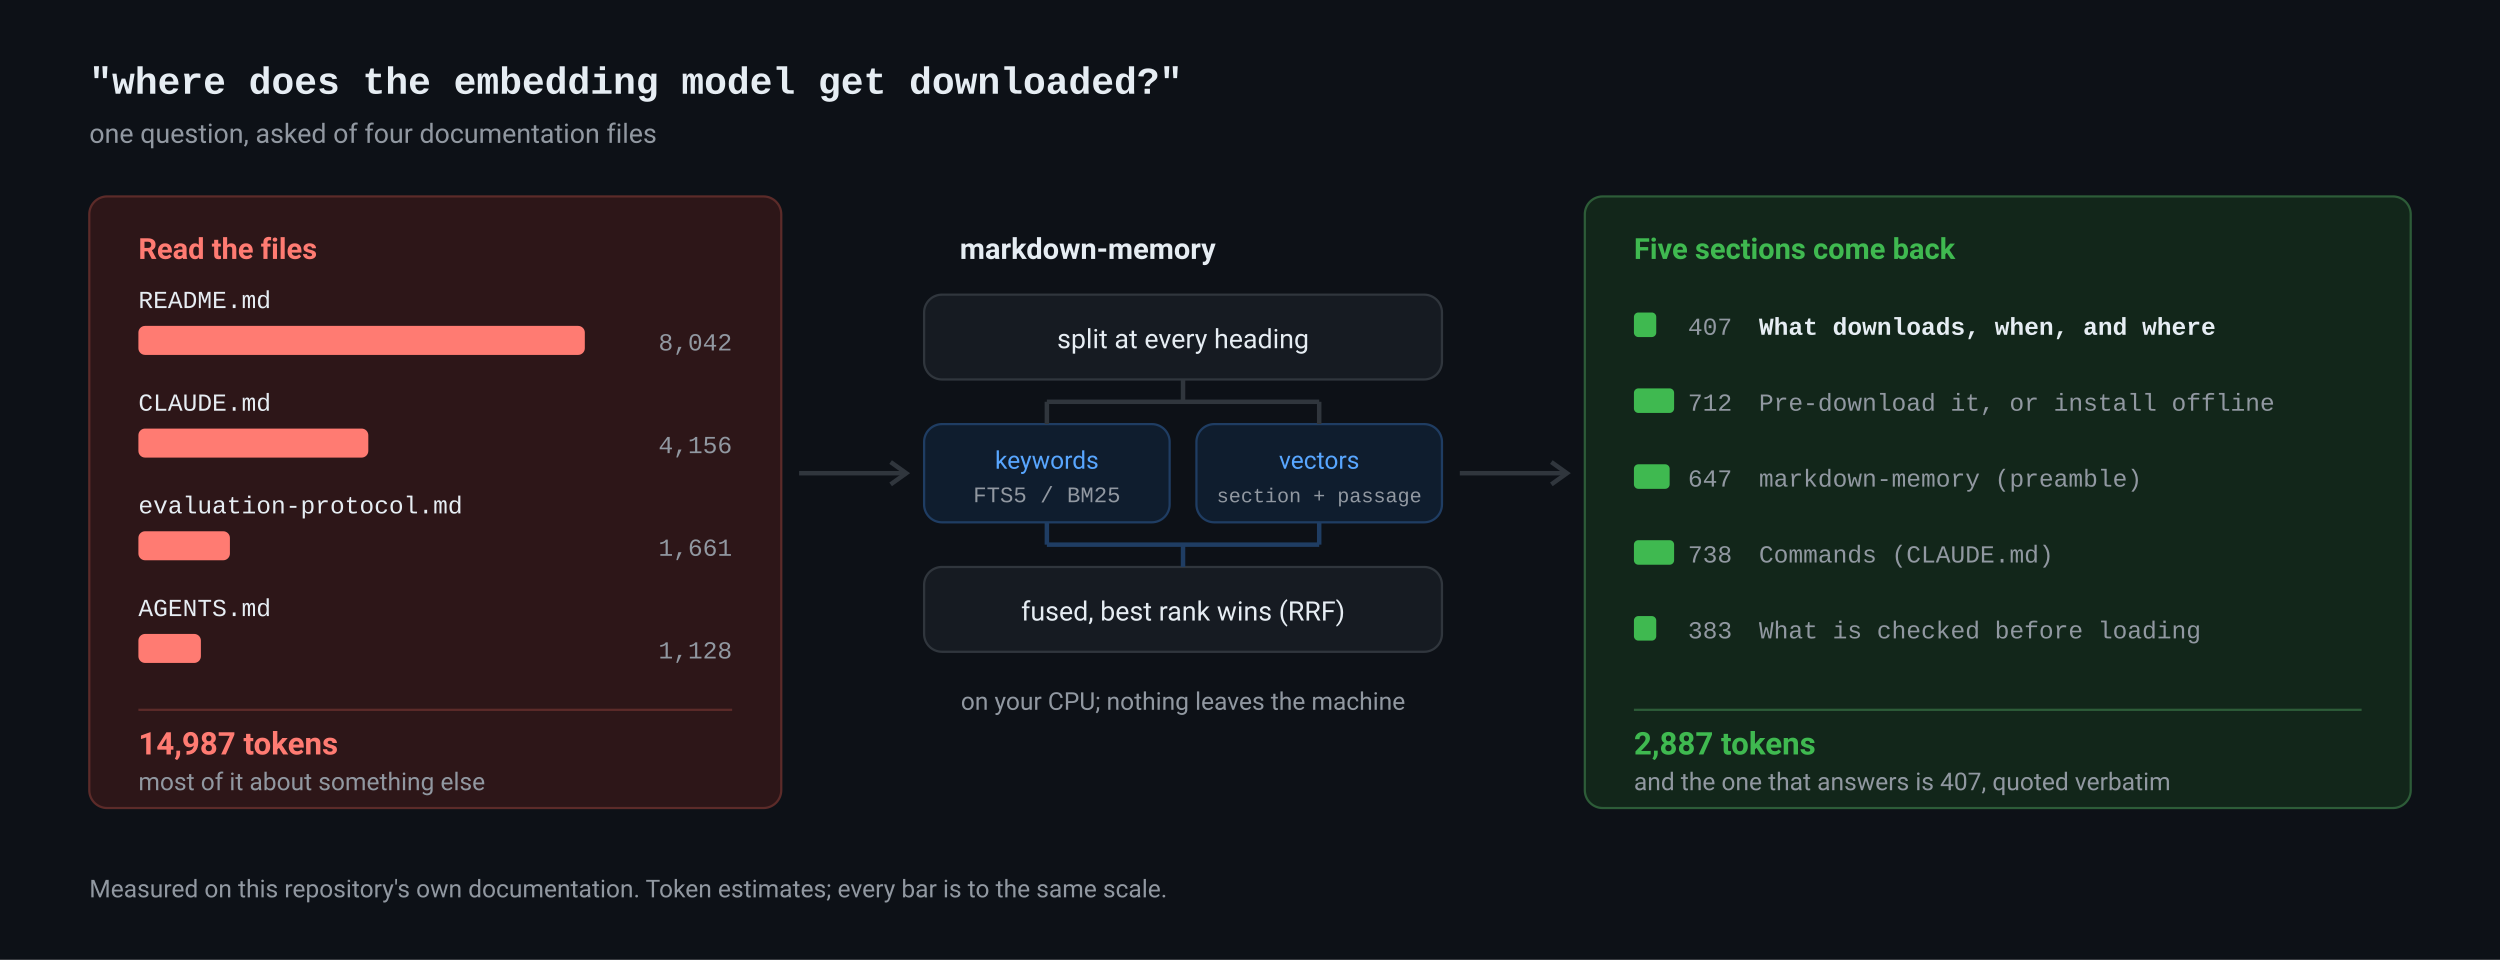
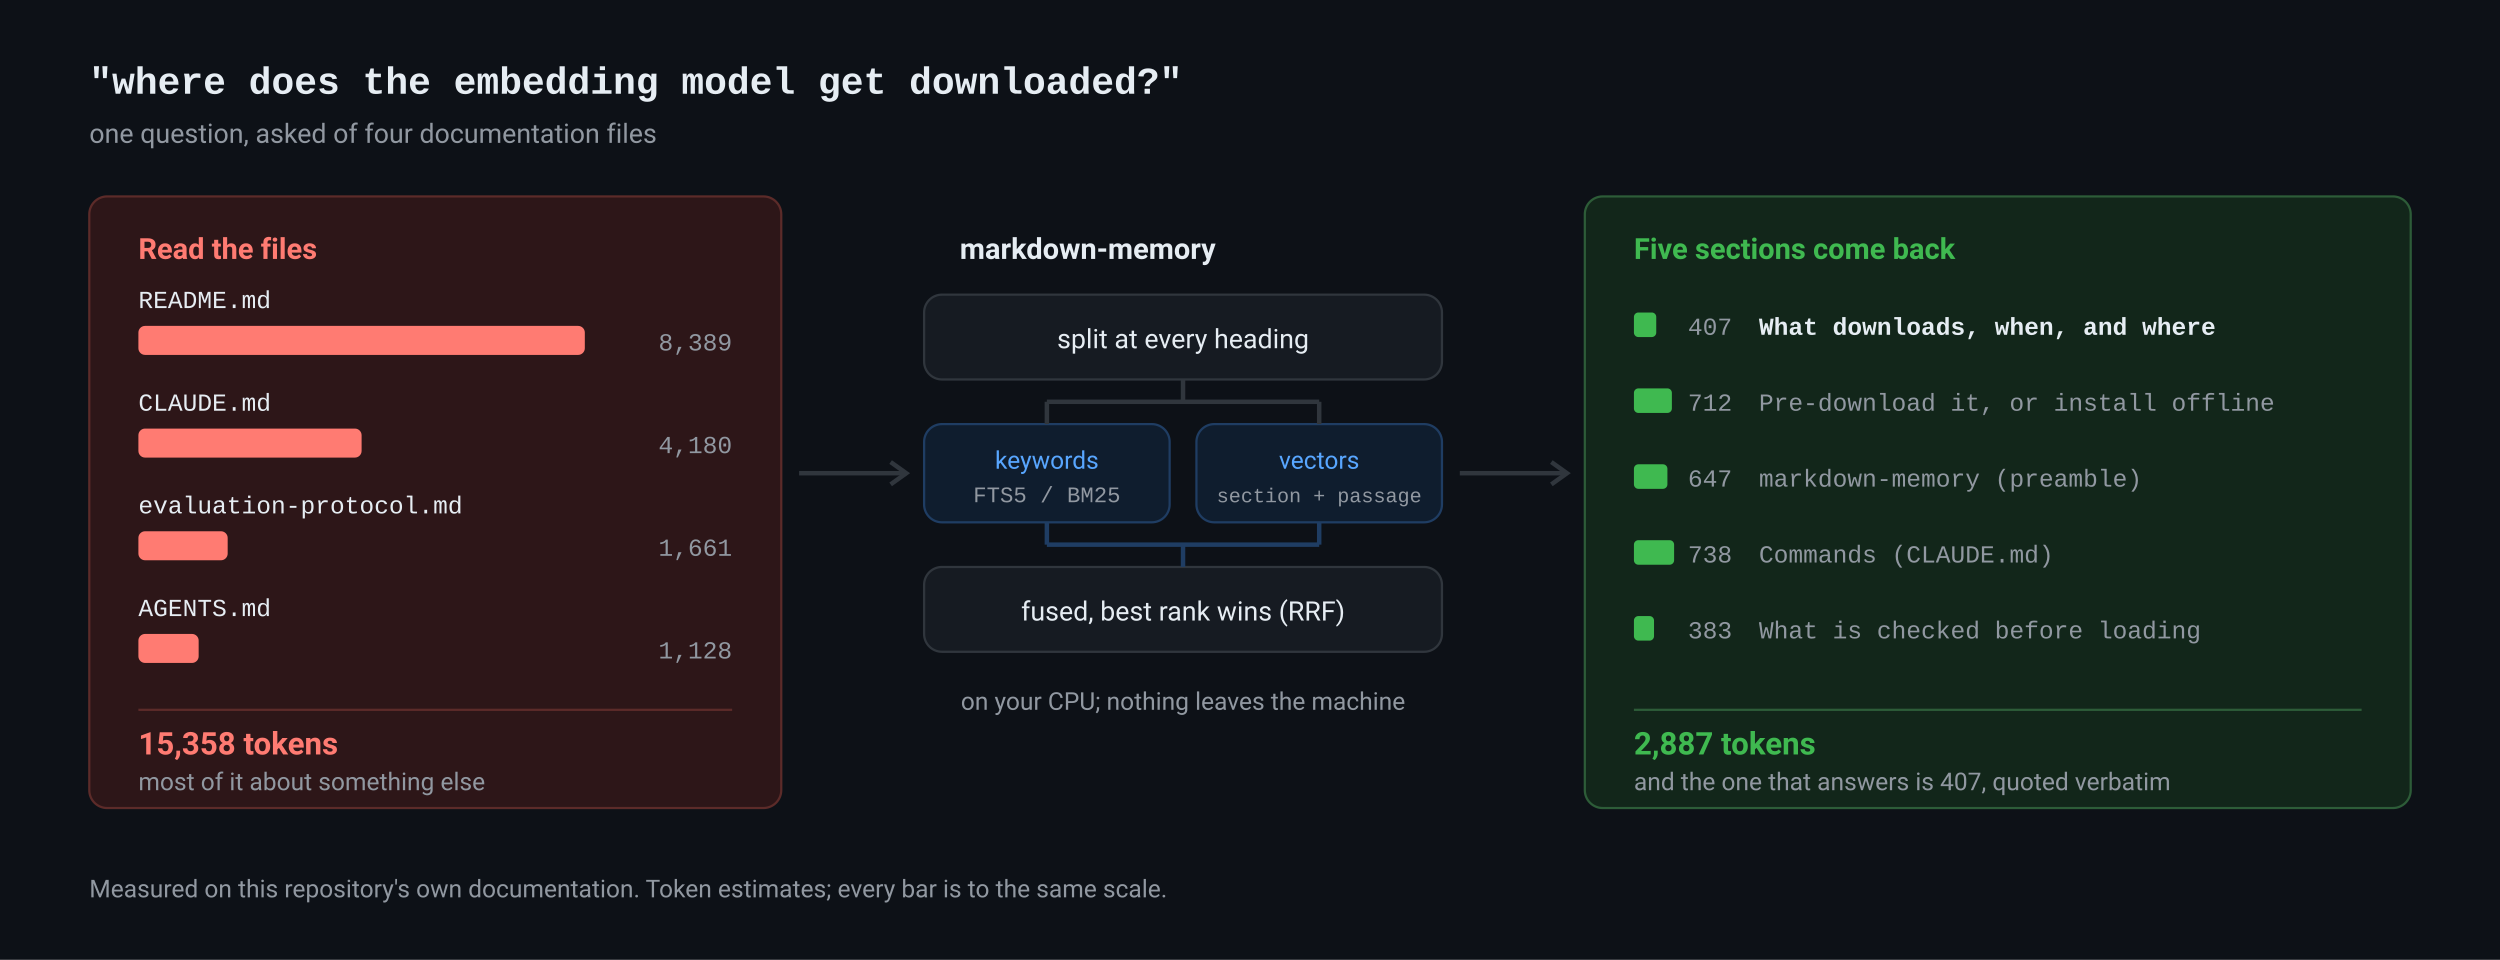
- <svg xmlns="http://www.w3.org/2000/svg" viewBox="0 0 1120 430" width="1120" height="430" role="img" aria-label="One question: reading four whole files costs 14,987 tokens; markdown-memory returns five sections totalling 2,887, and the one that answers is 407 tokens.">
+ <svg xmlns="http://www.w3.org/2000/svg" viewBox="0 0 1120 430" width="1120" height="430" role="img" aria-label="One question: reading four whole files costs 15,358 tokens; markdown-memory returns five sections totalling 2,887, and the one that answers is 407 tokens.">
  <rect width="1120" height="430" fill="#0d1117" />
  <text x="40" y="42" font-family="ui-monospace,SFMono-Regular,Menlo,Consolas,'Liberation Mono',monospace" font-size="17" font-weight="600" fill="#e6edf3" text-anchor="start">"where does the embedding model get downloaded?"</text>
  <text x="40" y="64" font-family="ui-sans-serif,-apple-system,BlinkMacSystemFont,'Segoe UI',Roboto,'Helvetica Neue',Arial,sans-serif" font-size="12" font-weight="400" fill="#9198a1" text-anchor="start">one question, asked of four documentation files</text>
  <rect x="40" y="88" width="310" height="274" rx="8" fill="#2d1618" stroke="#5c2b29" stroke-width="1" />
  <text x="62" y="116" font-family="ui-sans-serif,-apple-system,BlinkMacSystemFont,'Segoe UI',Roboto,'Helvetica Neue',Arial,sans-serif" font-size="13" font-weight="600" fill="#ff7b72" text-anchor="start">Read the files</text>
  <text x="62" y="138" font-family="ui-monospace,SFMono-Regular,Menlo,Consolas,'Liberation Mono',monospace" font-size="11" font-weight="400" fill="#e6edf3" text-anchor="start">README.md</text>
  <rect x="62" y="146" width="200" height="13" rx="3" fill="#ff7b72" stroke="none" stroke-width="1" />
-   <text x="328" y="157" font-family="ui-monospace,SFMono-Regular,Menlo,Consolas,'Liberation Mono',monospace" font-size="11" font-weight="400" fill="#9198a1" text-anchor="end">8,042</text>
+   <text x="328" y="157" font-family="ui-monospace,SFMono-Regular,Menlo,Consolas,'Liberation Mono',monospace" font-size="11" font-weight="400" fill="#9198a1" text-anchor="end">8,389</text>
  <text x="62" y="184" font-family="ui-monospace,SFMono-Regular,Menlo,Consolas,'Liberation Mono',monospace" font-size="11" font-weight="400" fill="#e6edf3" text-anchor="start">CLAUDE.md</text>
-   <rect x="62" y="192" width="103" height="13" rx="3" fill="#ff7b72" stroke="none" stroke-width="1" />
-   <text x="328" y="203" font-family="ui-monospace,SFMono-Regular,Menlo,Consolas,'Liberation Mono',monospace" font-size="11" font-weight="400" fill="#9198a1" text-anchor="end">4,156</text>
+   <rect x="62" y="192" width="100" height="13" rx="3" fill="#ff7b72" stroke="none" stroke-width="1" />
+   <text x="328" y="203" font-family="ui-monospace,SFMono-Regular,Menlo,Consolas,'Liberation Mono',monospace" font-size="11" font-weight="400" fill="#9198a1" text-anchor="end">4,180</text>
  <text x="62" y="230" font-family="ui-monospace,SFMono-Regular,Menlo,Consolas,'Liberation Mono',monospace" font-size="11" font-weight="400" fill="#e6edf3" text-anchor="start">evaluation-protocol.md</text>
-   <rect x="62" y="238" width="41" height="13" rx="3" fill="#ff7b72" stroke="none" stroke-width="1" />
+   <rect x="62" y="238" width="40" height="13" rx="3" fill="#ff7b72" stroke="none" stroke-width="1" />
  <text x="328" y="249" font-family="ui-monospace,SFMono-Regular,Menlo,Consolas,'Liberation Mono',monospace" font-size="11" font-weight="400" fill="#9198a1" text-anchor="end">1,661</text>
  <text x="62" y="276" font-family="ui-monospace,SFMono-Regular,Menlo,Consolas,'Liberation Mono',monospace" font-size="11" font-weight="400" fill="#e6edf3" text-anchor="start">AGENTS.md</text>
-   <rect x="62" y="284" width="28" height="13" rx="3" fill="#ff7b72" stroke="none" stroke-width="1" />
+   <rect x="62" y="284" width="27" height="13" rx="3" fill="#ff7b72" stroke="none" stroke-width="1" />
  <text x="328" y="295" font-family="ui-monospace,SFMono-Regular,Menlo,Consolas,'Liberation Mono',monospace" font-size="11" font-weight="400" fill="#9198a1" text-anchor="end">1,128</text>
  <path d="M62 318 L328 318" stroke="#5c2b29" stroke-width="1" />
-   <text x="62" y="338" font-family="ui-sans-serif,-apple-system,BlinkMacSystemFont,'Segoe UI',Roboto,'Helvetica Neue',Arial,sans-serif" font-size="14" font-weight="600" fill="#ff7b72" text-anchor="start">14,987 tokens</text>
+   <text x="62" y="338" font-family="ui-sans-serif,-apple-system,BlinkMacSystemFont,'Segoe UI',Roboto,'Helvetica Neue',Arial,sans-serif" font-size="14" font-weight="600" fill="#ff7b72" text-anchor="start">15,358 tokens</text>
  <text x="62" y="354" font-family="ui-sans-serif,-apple-system,BlinkMacSystemFont,'Segoe UI',Roboto,'Helvetica Neue',Arial,sans-serif" font-size="11" font-weight="400" fill="#9198a1" text-anchor="start">most of it about something else</text>
  <text x="430" y="116" font-family="ui-sans-serif,-apple-system,BlinkMacSystemFont,'Segoe UI',Roboto,'Helvetica Neue',Arial,sans-serif" font-size="13" font-weight="600" fill="#e6edf3" text-anchor="start">markdown-memory</text>
  <rect x="414" y="132" width="232" height="38" rx="8" fill="#161b22" stroke="#30363d" stroke-width="1" />
  <text x="530" y="156" font-family="ui-sans-serif,-apple-system,BlinkMacSystemFont,'Segoe UI',Roboto,'Helvetica Neue',Arial,sans-serif" font-size="12" font-weight="400" fill="#e6edf3" text-anchor="middle">split at every heading</text>
  <rect x="414" y="190" width="110" height="44" rx="8" fill="#0f1d2e" stroke="#1f3d63" stroke-width="1" />
  <text x="469" y="210" font-family="ui-sans-serif,-apple-system,BlinkMacSystemFont,'Segoe UI',Roboto,'Helvetica Neue',Arial,sans-serif" font-size="11" font-weight="400" fill="#58a6ff" text-anchor="middle">keywords</text>
  <text x="469" y="225" font-family="ui-monospace,SFMono-Regular,Menlo,Consolas,'Liberation Mono',monospace" font-size="10" font-weight="400" fill="#9198a1" text-anchor="middle">FTS5 / BM25</text>
  <rect x="536" y="190" width="110" height="44" rx="8" fill="#0f1d2e" stroke="#1f3d63" stroke-width="1" />
  <text x="591" y="210" font-family="ui-sans-serif,-apple-system,BlinkMacSystemFont,'Segoe UI',Roboto,'Helvetica Neue',Arial,sans-serif" font-size="11" font-weight="400" fill="#58a6ff" text-anchor="middle">vectors</text>
  <text x="591" y="225" font-family="ui-monospace,SFMono-Regular,Menlo,Consolas,'Liberation Mono',monospace" font-size="9" font-weight="400" fill="#9198a1" text-anchor="middle">section + passage</text>
  <rect x="414" y="254" width="232" height="38" rx="8" fill="#161b22" stroke="#30363d" stroke-width="1" />
  <text x="530" y="278" font-family="ui-sans-serif,-apple-system,BlinkMacSystemFont,'Segoe UI',Roboto,'Helvetica Neue',Arial,sans-serif" font-size="12" font-weight="400" fill="#e6edf3" text-anchor="middle">fused, best rank wins (RRF)</text>
  <path d="M530 170 L530 180 M469 180 L591 180 M469 180 L469 190 M591 180 L591 190" stroke="#30363d" stroke-width="2" fill="none" />
  <path d="M469 234 L469 244 M591 234 L591 244 M469 244 L591 244 M530 244 L530 254" stroke="#1f3d63" stroke-width="2" fill="none" />
  <text x="530" y="318" font-family="ui-sans-serif,-apple-system,BlinkMacSystemFont,'Segoe UI',Roboto,'Helvetica Neue',Arial,sans-serif" font-size="11" font-weight="400" fill="#9198a1" text-anchor="middle">on your CPU; nothing leaves the machine</text>
  <path d="M358 212 L406 212" stroke="#30363d" stroke-width="2" fill="none" />
  <path d="M399 207 L406 212 L399 217" fill="none" stroke="#30363d" stroke-width="2" />
  <path d="M654 212 L702 212" stroke="#30363d" stroke-width="2" fill="none" />
  <path d="M695 207 L702 212 L695 217" fill="none" stroke="#30363d" stroke-width="2" />
  <rect x="710" y="88" width="370" height="274" rx="8" fill="#12261a" stroke="#2d5c38" stroke-width="1" />
  <text x="732" y="116" font-family="ui-sans-serif,-apple-system,BlinkMacSystemFont,'Segoe UI',Roboto,'Helvetica Neue',Arial,sans-serif" font-size="13" font-weight="600" fill="#3fb950" text-anchor="start">Five sections come back</text>
  <rect x="732" y="140" width="10" height="11" rx="2" fill="#3fb950" stroke="none" stroke-width="1" />
  <text x="776" y="150" font-family="ui-monospace,SFMono-Regular,Menlo,Consolas,'Liberation Mono',monospace" font-size="11" font-weight="400" fill="#9198a1" text-anchor="end">407</text>
  <text x="788" y="150" font-family="ui-monospace,SFMono-Regular,Menlo,Consolas,'Liberation Mono',monospace" font-size="11" font-weight="600" fill="#e6edf3" text-anchor="start">What downloads, when, and where</text>
-   <rect x="732" y="174" width="18" height="11" rx="2" fill="#3fb950" stroke="none" stroke-width="1" />
+   <rect x="732" y="174" width="17" height="11" rx="2" fill="#3fb950" stroke="none" stroke-width="1" />
  <text x="776" y="184" font-family="ui-monospace,SFMono-Regular,Menlo,Consolas,'Liberation Mono',monospace" font-size="11" font-weight="400" fill="#9198a1" text-anchor="end">712</text>
  <text x="788" y="184" font-family="ui-monospace,SFMono-Regular,Menlo,Consolas,'Liberation Mono',monospace" font-size="11" font-weight="400" fill="#9198a1" text-anchor="start">Pre-download it, or install offline</text>
-   <rect x="732" y="208" width="16" height="11" rx="2" fill="#3fb950" stroke="none" stroke-width="1" />
+   <rect x="732" y="208" width="15" height="11" rx="2" fill="#3fb950" stroke="none" stroke-width="1" />
  <text x="776" y="218" font-family="ui-monospace,SFMono-Regular,Menlo,Consolas,'Liberation Mono',monospace" font-size="11" font-weight="400" fill="#9198a1" text-anchor="end">647</text>
  <text x="788" y="218" font-family="ui-monospace,SFMono-Regular,Menlo,Consolas,'Liberation Mono',monospace" font-size="11" font-weight="400" fill="#9198a1" text-anchor="start">markdown-memory  (preamble)</text>
  <rect x="732" y="242" width="18" height="11" rx="2" fill="#3fb950" stroke="none" stroke-width="1" />
  <text x="776" y="252" font-family="ui-monospace,SFMono-Regular,Menlo,Consolas,'Liberation Mono',monospace" font-size="11" font-weight="400" fill="#9198a1" text-anchor="end">738</text>
  <text x="788" y="252" font-family="ui-monospace,SFMono-Regular,Menlo,Consolas,'Liberation Mono',monospace" font-size="11" font-weight="400" fill="#9198a1" text-anchor="start">Commands  (CLAUDE.md)</text>
-   <rect x="732" y="276" width="10" height="11" rx="2" fill="#3fb950" stroke="none" stroke-width="1" />
+   <rect x="732" y="276" width="9" height="11" rx="2" fill="#3fb950" stroke="none" stroke-width="1" />
  <text x="776" y="286" font-family="ui-monospace,SFMono-Regular,Menlo,Consolas,'Liberation Mono',monospace" font-size="11" font-weight="400" fill="#9198a1" text-anchor="end">383</text>
  <text x="788" y="286" font-family="ui-monospace,SFMono-Regular,Menlo,Consolas,'Liberation Mono',monospace" font-size="11" font-weight="400" fill="#9198a1" text-anchor="start">What is checked before loading</text>
  <path d="M732 318 L1058 318" stroke="#2d5c38" stroke-width="1" />
  <text x="732" y="338" font-family="ui-sans-serif,-apple-system,BlinkMacSystemFont,'Segoe UI',Roboto,'Helvetica Neue',Arial,sans-serif" font-size="14" font-weight="600" fill="#3fb950" text-anchor="start">2,887 tokens</text>
  <text x="732" y="354" font-family="ui-sans-serif,-apple-system,BlinkMacSystemFont,'Segoe UI',Roboto,'Helvetica Neue',Arial,sans-serif" font-size="11" font-weight="400" fill="#9198a1" text-anchor="start">and the one that answers is 407, quoted verbatim</text>
  <text x="40" y="402" font-family="ui-sans-serif,-apple-system,BlinkMacSystemFont,'Segoe UI',Roboto,'Helvetica Neue',Arial,sans-serif" font-size="11" font-weight="400" fill="#9198a1" text-anchor="start">Measured on this repository's own documentation. Token estimates; every bar is to the same scale.</text>
</svg>
